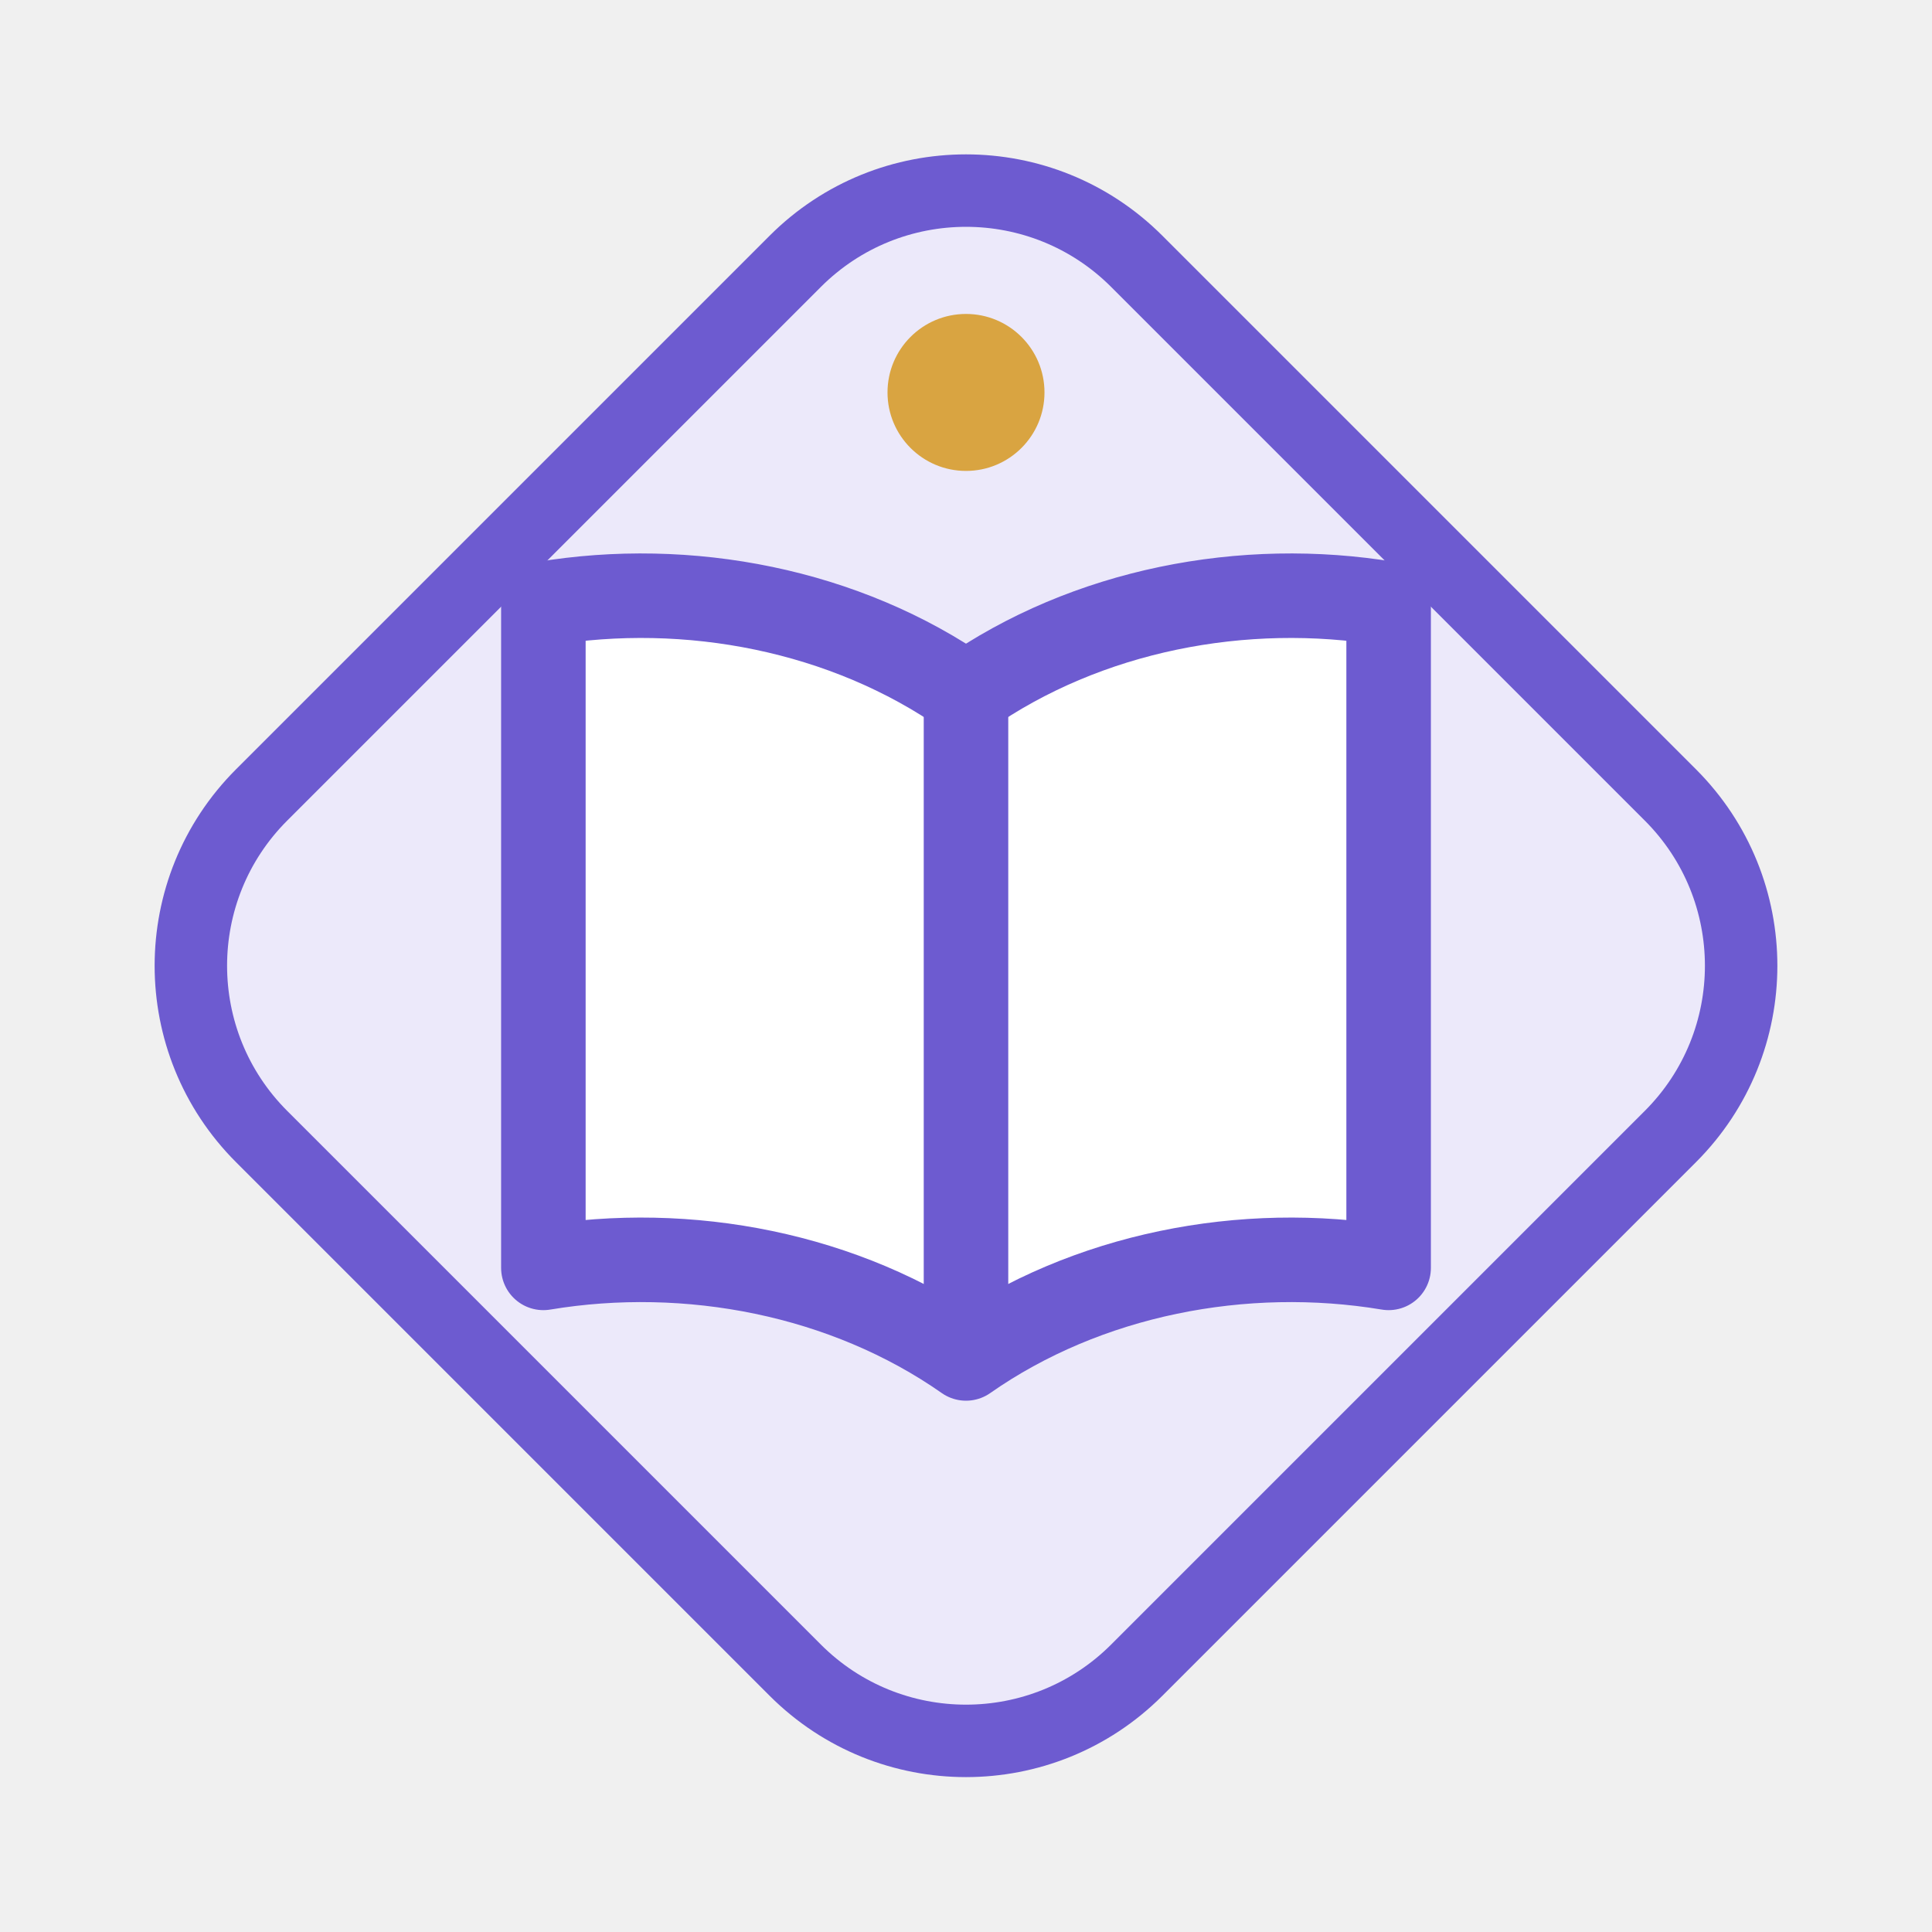
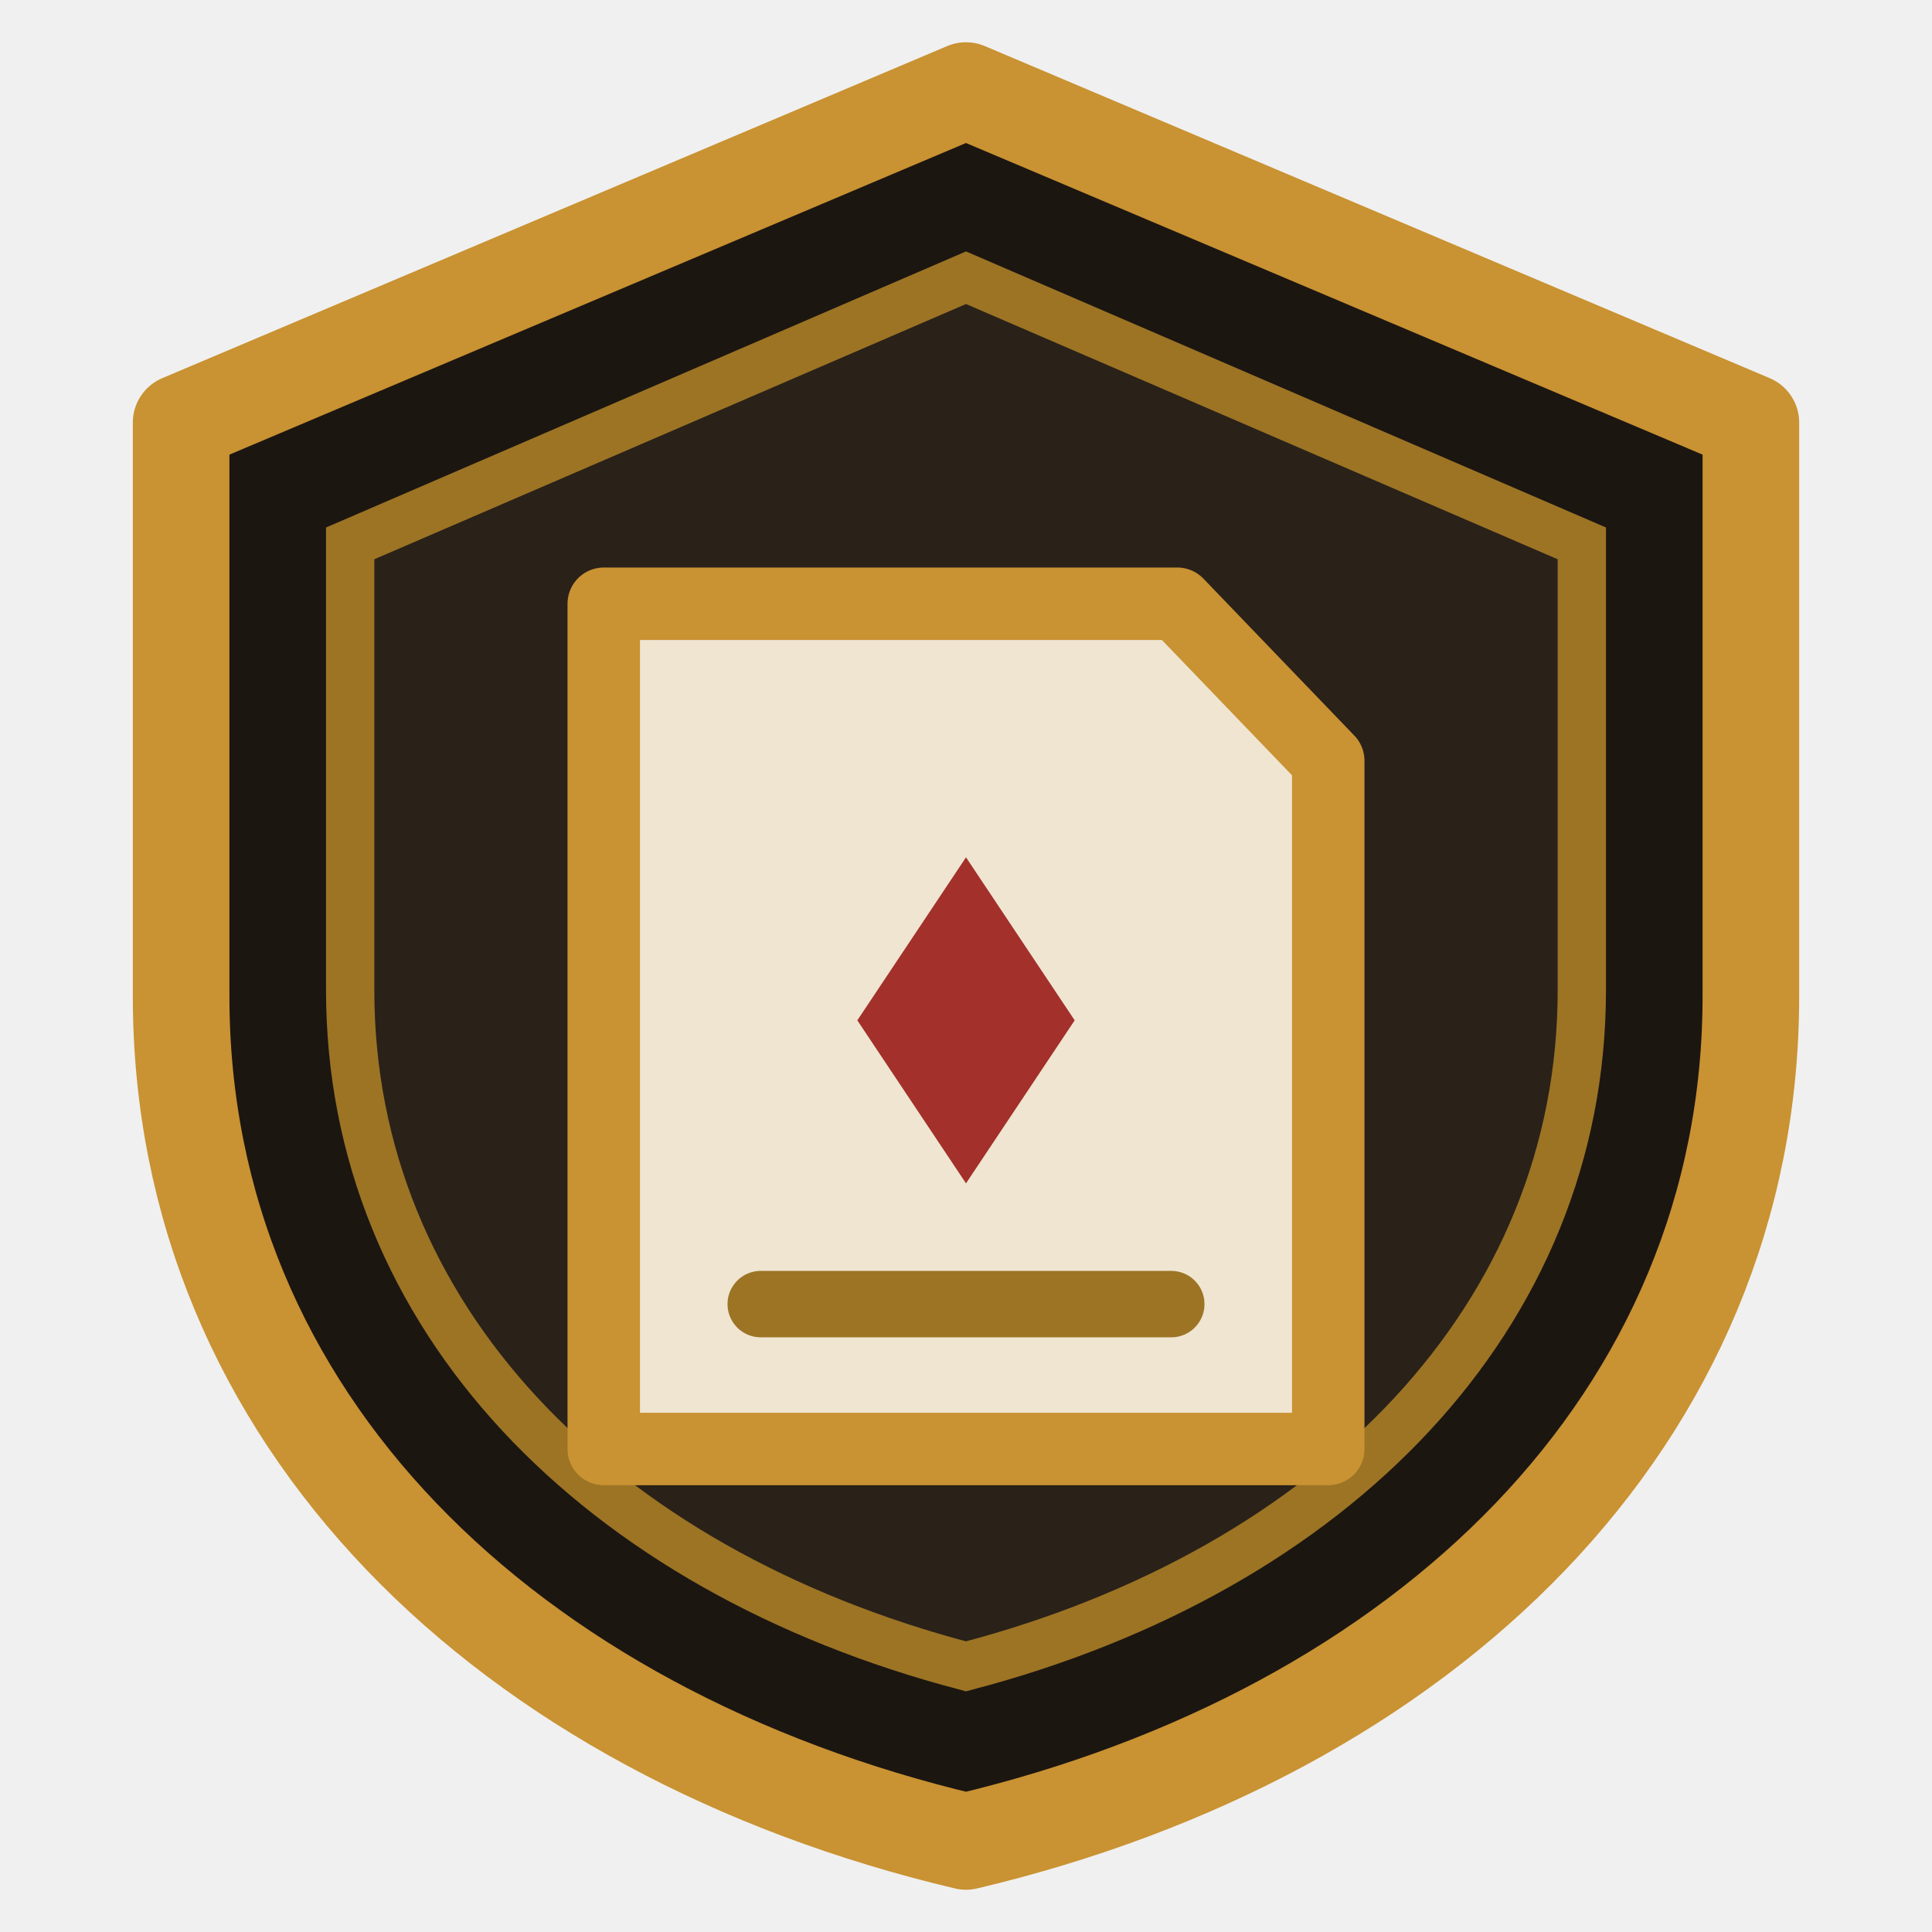
<svg xmlns="http://www.w3.org/2000/svg" viewBox="0 0 32 32" fill="none">
-   <rect x="16" y="1.5" width="20.5" height="20.5" rx="4" transform="rotate(45 16 1.5)" fill="#ECE9FA" stroke="#6D5BD0" stroke-width="1.2" />
-   <path d="M16 11.5c-2-1.4-4.6-1.9-7-1.5v11c2.4-.4 5 .1 7 1.5 2-1.4 4.6-1.9 7-1.5V10c-2.4-.4-5 .1-7 1.5Z" fill="#fff" stroke="#6D5BD0" stroke-width="1.4" stroke-linejoin="round" />
-   <path d="M16 11.5v11" stroke="#6D5BD0" stroke-width="1.4" />
-   <circle cx="16" cy="6.5" r="1.3" fill="#D9A441" />
+   <path d="M16 1.5 29 7v9.5c0 7-5.4 12.2-13 14-7.6-1.8-13-7-13-14V7z" fill="#1c1611" stroke="#c99232" stroke-width="1.6" stroke-linejoin="round" />
+   <path d="M16 4.6 26.2 9v7.4c0 5.4-4.1 9.6-10.2 11.2C9.9 26 5.8 21.8 5.8 16.4V9z" fill="#2a2119" stroke="#9c7424" stroke-width="0.8" />
+   <path d="M10 10h9.5l2.5 2.6V24H10z" fill="#efe5d1" stroke="#c99232" stroke-width="1.2" stroke-linejoin="round" />
+   <path d="M16 14.2l1.8 2.7-1.8 2.7-1.8-2.7z" fill="#a3302a" />
+   <path d="M12.6 21.6h6.8" stroke="#9c7424" stroke-width="1.1" stroke-linecap="round" />
</svg>
